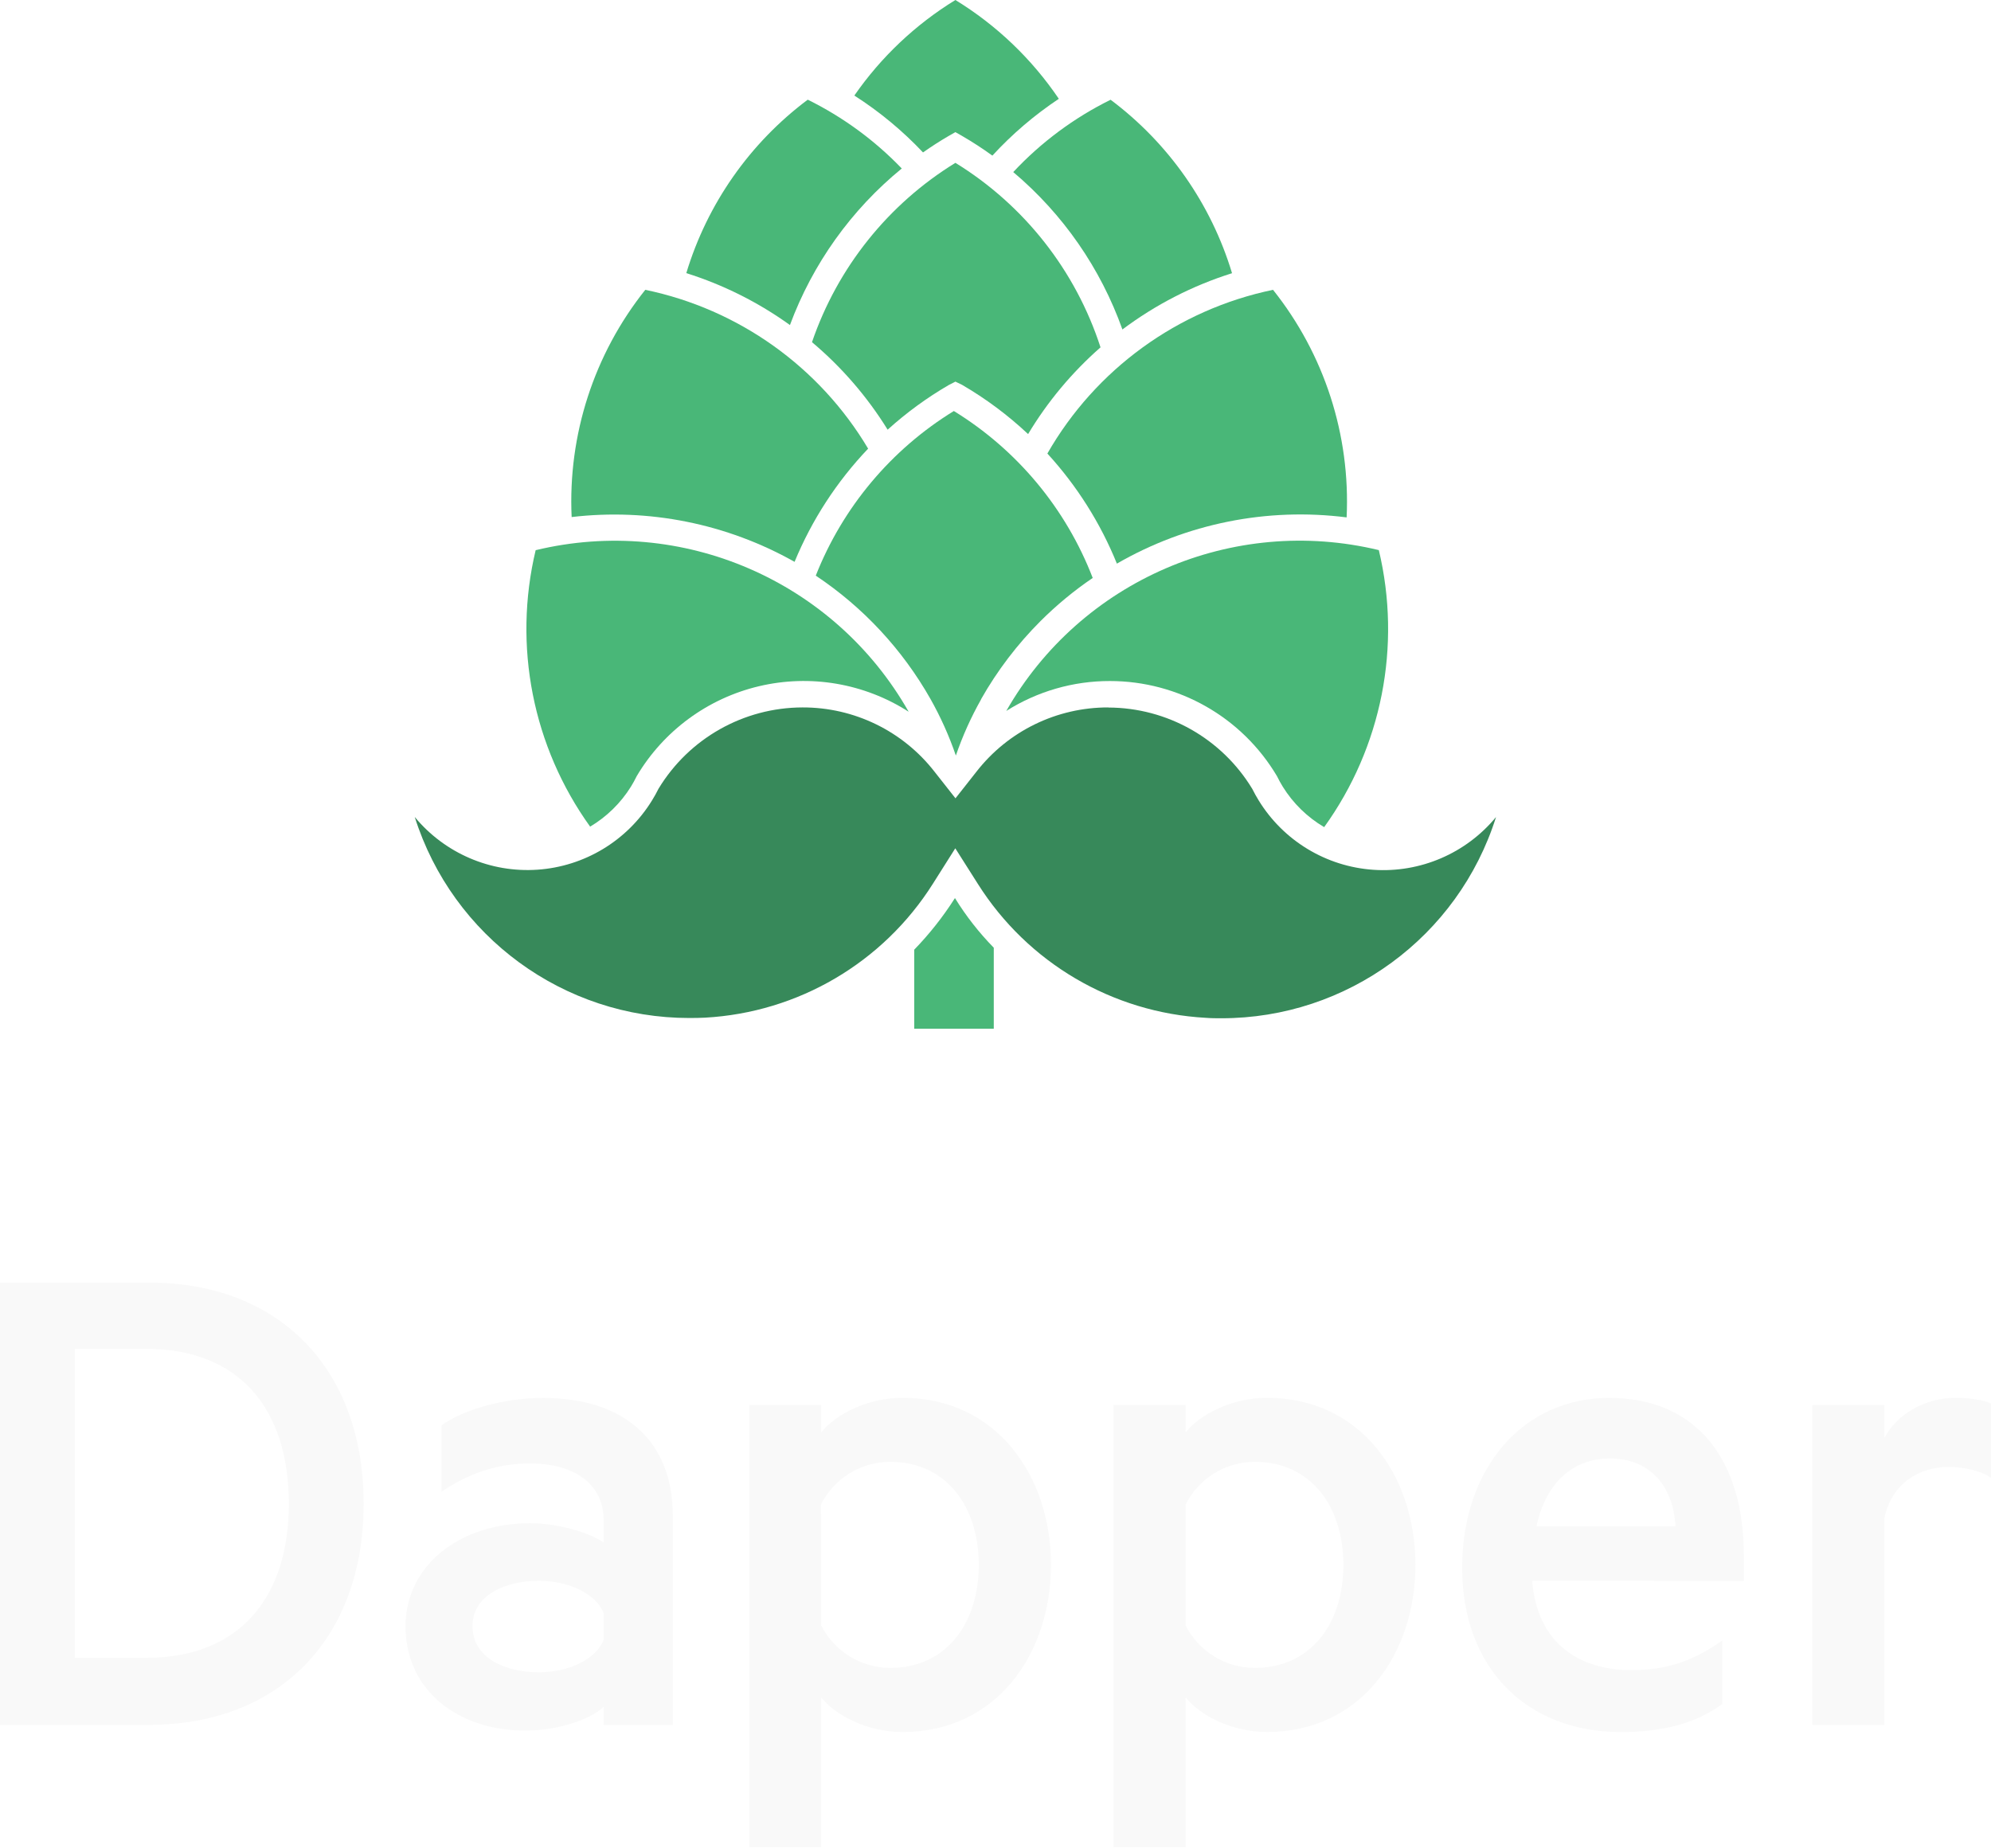
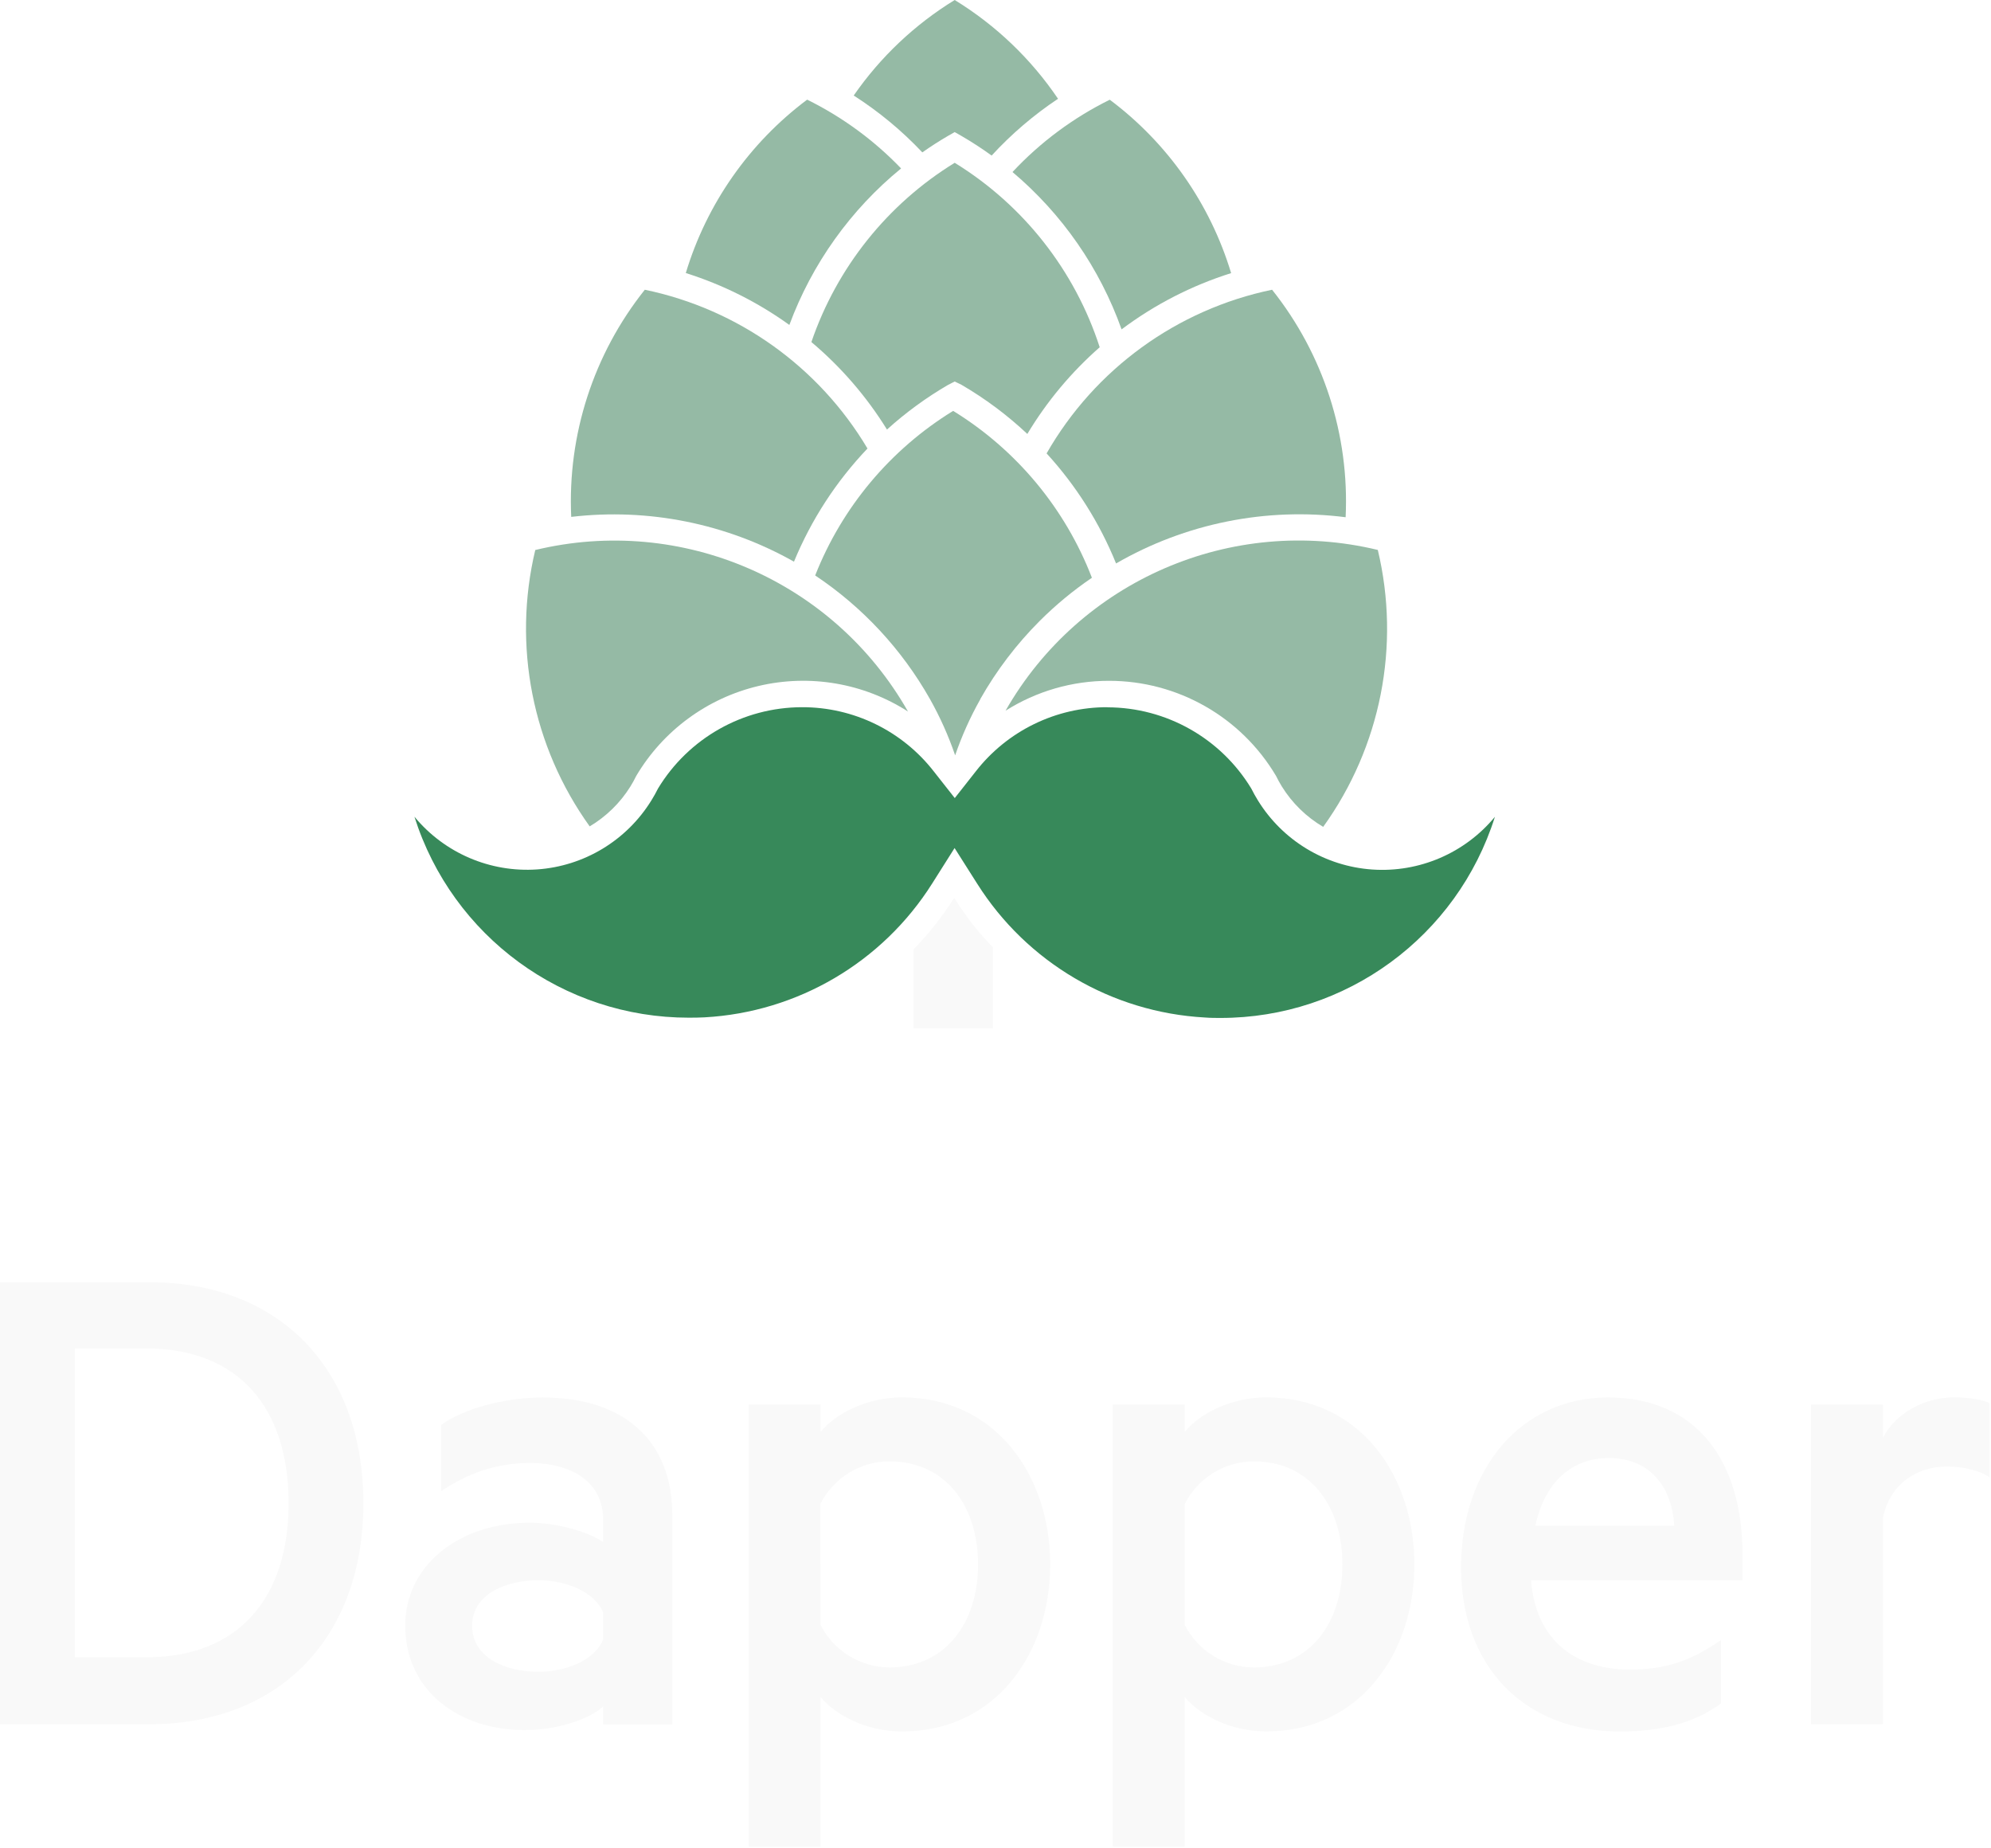
- <svg xmlns="http://www.w3.org/2000/svg" viewBox="0 0 525.61 487.78">
-   <defs>
-     <style>.cls-1{fill:#49b778;}.cls-2{fill:#37895a;}.cls-3{fill:#f9f9f9;}</style>
-   </defs>
-   <g id="Layer_2" data-name="Layer 2">
-     <g id="Layer_1-2" data-name="Layer 1">
-       <path class="cls-1" d="M234.33,113.46a96,96,0,0,1,16.13-11.79l1.76-.9,1.76.85a95.9,95.9,0,0,1,17.43,13,96.64,96.64,0,0,1,19.12-22.9A89.6,89.6,0,0,0,252.22,43a89.59,89.59,0,0,0-37.86,47.35A96.64,96.64,0,0,1,234.33,113.46Z" />
-       <path class="cls-1" d="M296.31,87a96.46,96.46,0,0,1,28.94-14.86,89.55,89.55,0,0,0-32.06-45.8,89.1,89.1,0,0,0-25.7,19.1A96.85,96.85,0,0,1,296.31,87Z" />
-       <path class="cls-1" d="M243.67,40.25c2.19-1.54,4.45-3,6.79-4.36l1.76-1,1.76,1q4.15,2.41,8,5.2a96.37,96.37,0,0,1,17.54-15A89.23,89.23,0,0,0,252.22,0a89.21,89.21,0,0,0-26.68,25.23A96.13,96.13,0,0,1,243.67,40.25Z" />
-       <path class="cls-1" d="M208.54,85.83a96.83,96.83,0,0,1,29.52-41.34,89.07,89.07,0,0,0-24.82-18.17,89.55,89.55,0,0,0-32.06,45.8A96.42,96.42,0,0,1,208.54,85.83Z" />
-       <path class="cls-1" d="M355.5,136.62a89.61,89.61,0,0,0-19.43-60.09,89.63,89.63,0,0,0-59.57,43.23,97,97,0,0,1,18.35,29.07A96.8,96.8,0,0,1,355.5,136.62Z" />
-       <path class="cls-1" d="M209.76,148.36a96.84,96.84,0,0,1,19.42-29.89,89.63,89.63,0,0,0-58.83-41.94,89.6,89.6,0,0,0-19.44,60A96.8,96.8,0,0,1,209.76,148.36Z" />
-       <path class="cls-1" d="M251.81,108.53A89.53,89.53,0,0,0,215.36,152a96,96,0,0,1,30.29,32.59,89.25,89.25,0,0,1,6.69,14.92A88.69,88.69,0,0,1,259,184.68l0-.06A96.36,96.36,0,0,1,274.69,164a95.33,95.33,0,0,1,13.78-11.39A89.53,89.53,0,0,0,251.81,108.53Z" />
-       <path class="cls-1" d="M252.1,237.14a85.3,85.3,0,0,1-10.75,13.63v20.86h21V250.25A74.61,74.61,0,0,1,252.1,237.14Z" />
-       <path class="cls-2" d="M292.58,186.83a44.55,44.55,0,0,1,38,21.46c.54,1.08,1.13,2.14,1.75,3.14a38.6,38.6,0,0,0,62.61,4.32,76,76,0,0,1-72.52,53.13c-1.29,0-2.64,0-4.13-.12a76.08,76.08,0,0,1-60.14-35.36L252.19,224l-5.92,9.37a76.08,76.08,0,0,1-60.14,35.35c-1.2.06-2.51.09-4.13.09a76,76,0,0,1-72.51-53.08,38.6,38.6,0,0,0,62.61-4.33c.62-1,1.21-2.05,1.75-3.14a44.55,44.55,0,0,1,38-21.46,44,44,0,0,1,34.88,17l5.51,7,5.51-7a44,44,0,0,1,34.88-17" />
-       <path class="cls-1" d="M166.55,207.74a31.5,31.5,0,0,0,1.54-2.8,51.27,51.27,0,0,1,71.79-17,89.19,89.19,0,0,0-98.47-42.66,89.5,89.5,0,0,0,14.38,73A31.91,31.91,0,0,0,166.55,207.74Z" />
-       <path class="cls-1" d="M293,179.83a51.27,51.27,0,0,1,44.11,25.11,31.56,31.56,0,0,0,1.54,2.8,31.9,31.9,0,0,0,10.92,10.67A89.56,89.56,0,0,0,364,145.26a89.2,89.2,0,0,0-98.35,42.47A51,51,0,0,1,293,179.83Z" />
-       <path class="cls-3" d="M0,338.68H39.37C73.79,338.68,96,361.5,96,397.07s-22.25,58.38-56.67,58.38H0Zm38.6,99.08c24.53,0,37.65-15.78,37.65-40.7,0-25.1-13.12-40.89-37.65-40.89H19.78v81.58Z" />
-       <path class="cls-3" d="M159.36,401.44c0-9.51-7.61-15-19.4-15-9.13,0-16.54,2.85-23.39,7.42v-17.5c5.52-4,16.16-7.23,26.81-7.23,21.87,0,34.23,11.79,34.23,31v55.34H159.36V450.7c-2.85,2.85-11.22,6.28-20.73,6.28-17.31,0-31.57-10.27-31.57-27.58,0-16,14.26-27.19,32.9-27.19,7.61,0,16,2.66,19.4,5.13Zm0,24.53c-2.09-5.32-9.51-8.56-17.12-8.56-8.56,0-17.5,3.61-17.5,12,0,8.56,8.94,12.17,17.5,12.17,7.61,0,15-3.23,17.12-8.56Z" />
-       <path class="cls-3" d="M216.79,487.78h-19V371h19v7.23c3.8-4.75,12.17-9.13,21.49-9.13,24.72,0,39.17,20.54,39.17,44.12S263,457.35,238.28,457.35c-9.32,0-17.69-4.37-21.49-9.13Zm0-58.57A20.5,20.5,0,0,0,235,440.43c14.64,0,23.39-11.6,23.39-27.19S249.69,386,235,386a20.5,20.5,0,0,0-18.26,11.22Z" />
-       <path class="cls-3" d="M313,487.78H294V371h19v7.23c3.8-4.75,12.17-9.13,21.49-9.13,24.72,0,39.17,20.54,39.17,44.12s-14.45,44.12-39.17,44.12c-9.32,0-17.69-4.37-21.49-9.13Zm0-58.57a20.5,20.5,0,0,0,18.26,11.22c14.64,0,23.39-11.6,23.39-27.19S345.91,386,331.27,386A20.5,20.5,0,0,0,313,397.26Z" />
-       <path class="cls-3" d="M404.48,417.42C405.81,434,417,441,430.53,441c9.51,0,16.16-2.28,24.15-7.8v16.74c-7.23,5.32-16.16,7.42-26.81,7.42C403.15,457.35,386,440.62,386,414c0-26.43,16.16-44.88,38.79-44.88,23.39,0,35.56,16.73,35.56,41.46v6.85ZM405.62,403h36.7c-.57-10.27-6.47-17.88-17.31-17.88C416.65,385.09,408.47,390,405.62,403Z" />
-       <path class="cls-3" d="M525.61,390.22c-2.66-1.9-7.23-2.85-11.22-2.85-7.8,0-15,4.37-16.93,13.5v54.58h-19V371h19v8.75c3.23-6.28,10.65-10.65,18.83-10.65,4.18,0,8,.76,9.32,1.52Z" />
+ <svg xmlns="http://www.w3.org/2000/svg" width="526px" height="488px" viewBox="0 0 526 488" version="1.1">
+   <defs />
+   <g id="Page-1" stroke="none" stroke-width="1" fill="none" fill-rule="evenodd">
+     <g id="wip-logo" fill-rule="nonzero">
+       <g id="Layer_2">
+         <g id="Layer_1-2">
+           <path d="M234.33,113.46 C239.282,108.98 244.688,105.028 250.46,101.67 L252.22,100.77 L253.98,101.62 C260.264,105.279 266.112,109.64 271.41,114.62 C276.56,106.043 283.01,98.318 290.53,91.72 C283.962,71.44 270.379,54.166 252.22,43 C234.481,53.904 221.094,70.647 214.36,90.35 C222.2,96.946 228.94,104.747 234.33,113.46 L234.33,113.46 Z" id="Shape" fill="#95BAA5" />
+           <path d="M296.31,87 C305.046,80.444 314.832,75.419 325.25,72.14 C319.725,53.843 308.49,37.794 293.19,26.34 C283.54,31.102 274.833,37.574 267.49,45.44 C280.608,56.496 290.554,70.839 296.31,87 L296.31,87 Z" id="Shape" fill="#95BAA5" />
+           <path d="M243.67,40.25 C245.86,38.71 248.12,37.25 250.46,35.89 L252.22,34.89 L253.98,35.89 C256.747,37.497 259.413,39.23 261.98,41.09 C267.205,35.405 273.094,30.369 279.52,26.09 C272.385,15.545 263.077,6.649 252.22,2.13162821e-14 C241.673,6.469 232.588,15.061 225.54,25.23 C232.176,29.475 238.265,34.519 243.67,40.25 L243.67,40.25 Z" id="Shape" fill="#95BAA5" />
+           <path d="M208.54,85.83 C214.526,69.668 224.716,55.397 238.06,44.49 C230.903,37.04 222.504,30.891 213.24,26.32 C197.94,37.774 186.705,53.823 181.18,72.12 C190.972,75.204 200.208,79.833 208.54,85.83 L208.54,85.83 Z" id="Shape" fill="#95BAA5" />
+           <path d="M355.5,136.62 C356.53,114.896 349.624,93.538 336.07,76.53 C310.94,81.746 289.251,97.486 276.5,119.76 C284.299,128.28 290.513,138.125 294.85,148.83 C313.187,138.235 334.492,133.946 355.5,136.62 Z" id="Shape" fill="#95BAA5" />
+           <path d="M209.76,148.36 C214.328,137.281 220.913,127.146 229.18,118.47 C216.323,96.855 194.976,81.637 170.35,76.53 C156.812,93.513 149.904,114.835 150.91,136.53 C171.285,134.138 191.892,138.28 209.76,148.36 Z" id="Shape" fill="#95BAA5" />
+           <path d="M251.81,108.53 C235.269,118.686 222.477,133.942 215.36,152 C227.869,160.341 238.245,171.505 245.65,184.59 C248.332,189.348 250.571,194.342 252.34,199.51 C254.101,194.373 256.331,189.409 259,184.68 L259,184.62 C263.278,177.072 268.556,170.136 274.69,164 C278.916,159.78 283.53,155.967 288.47,152.61 C281.412,134.295 268.531,118.808 251.81,108.53 L251.81,108.53 Z" id="Shape" fill="#95BAA5" />
+           <path d="M252.1,237.14 C248.989,242.037 245.388,246.604 241.35,250.77 L241.35,271.63 L262.35,271.63 L262.35,250.25 C258.455,246.276 255.017,241.879 252.1,237.14 L252.1,237.14 Z" id="Shape" fill="#F9F9F9" />
+           <path d="M292.58,186.83 C308.123,186.865 322.524,194.998 330.58,208.29 C331.12,209.37 331.71,210.43 332.33,211.43 C338.865,222.024 350.108,228.816 362.525,229.673 C374.943,230.53 387.012,225.346 394.94,215.75 C384.956,247.391 355.599,268.899 322.42,268.88 C321.13,268.88 319.78,268.88 318.29,268.76 C293.702,267.401 271.293,254.225 258.15,233.4 L252.19,224 L246.27,233.37 C233.125,254.191 210.716,267.363 186.13,268.72 C184.93,268.78 183.62,268.81 182,268.81 C148.838,268.831 119.491,247.348 109.49,215.73 C117.42,225.325 129.489,230.507 141.907,229.648 C154.325,228.79 165.567,221.995 172.1,211.4 C172.72,210.4 173.31,209.35 173.85,208.26 C181.906,194.968 196.307,186.835 211.85,186.8 C225.482,186.757 238.365,193.036 246.73,203.8 L252.24,210.8 L257.75,203.8 C266.115,193.036 278.998,186.757 292.63,186.8" id="Shape" fill="#37895A" />
+           <path d="M166.55,207.74 C167.11,206.833 167.624,205.899 168.09,204.94 C175.185,192.974 186.839,184.405 200.376,181.199 C213.913,177.994 228.172,180.427 239.88,187.94 C220.24,153.355 180.074,135.954 141.41,145.28 C135.383,170.547 140.63,197.186 155.79,218.28 C160.166,215.676 163.856,212.062 166.55,207.74 Z" id="Shape" fill="#95BAA5" />
+           <path d="M293,179.83 C311.106,179.824 327.872,189.369 337.11,204.94 C337.576,205.899 338.09,206.833 338.65,207.74 C341.373,212.128 345.12,215.79 349.57,218.41 C364.784,197.283 370.051,170.582 364,145.26 C325.419,135.962 285.336,153.271 265.65,187.73 C273.832,182.554 283.318,179.814 293,179.83 Z" id="Shape" fill="#95BAA5" />
+           <path d="M0,338.68 L39.37,338.68 C73.79,338.68 96,361.5 96,397.07 C96,432.64 73.75,455.45 39.33,455.45 L0,455.45 L0,338.68 Z M38.6,437.76 C63.13,437.76 76.25,421.98 76.25,397.06 C76.25,371.96 63.13,356.17 38.6,356.17 L19.78,356.17 L19.78,437.75 L38.6,437.76 Z" id="Shape" fill="#F9F9F9" />
+           <path d="M159.36,401.44 C159.36,391.93 151.75,386.44 139.96,386.44 C130.83,386.44 123.42,389.29 116.57,393.86 L116.57,376.36 C122.09,372.36 132.73,369.13 143.38,369.13 C165.25,369.13 177.61,380.92 177.61,400.13 L177.61,455.47 L159.36,455.47 L159.36,450.7 C156.51,453.55 148.14,456.98 138.63,456.98 C121.32,456.98 107.06,446.71 107.06,429.4 C107.06,413.4 121.32,402.21 139.96,402.21 C147.57,402.21 155.96,404.87 159.36,407.34 L159.36,401.44 Z M159.36,425.97 C157.27,420.65 149.85,417.41 142.24,417.41 C133.68,417.41 124.74,421.02 124.74,429.41 C124.74,437.97 133.68,441.58 142.24,441.58 C149.85,441.58 157.24,438.35 159.36,433.02 L159.36,425.97 Z" id="Shape" fill="#F9F9F9" />
+           <path d="M216.79,487.78 L197.79,487.78 L197.79,371 L216.79,371 L216.79,378.23 C220.59,373.48 228.96,369.1 238.28,369.1 C263,369.1 277.45,389.64 277.45,413.22 C277.45,436.8 263,457.35 238.28,457.35 C228.96,457.35 220.59,452.98 216.79,448.22 L216.79,487.78 Z M216.79,429.21 C220.273,436.071 227.305,440.404 235,440.43 C249.64,440.43 258.39,428.83 258.39,413.24 C258.39,397.65 249.69,386 235,386 C227.287,386.007 220.231,390.343 216.74,397.22 L216.79,429.21 Z" id="Shape" fill="#F9F9F9" />
+           <path d="M313,487.78 L294,487.78 L294,371 L313,371 L313,378.23 C316.8,373.48 325.17,369.1 334.49,369.1 C359.21,369.1 373.66,389.64 373.66,413.22 C373.66,436.8 359.21,457.34 334.49,457.34 C325.17,457.34 316.8,452.97 313,448.21 L313,487.78 Z M313,429.21 C316.491,436.087 323.547,440.423 331.26,440.43 C345.9,440.43 354.65,428.83 354.65,413.24 C354.65,397.65 345.91,386 331.27,386 C323.545,386.011 316.482,390.364 313,397.26 L313,429.21 Z" id="Shape" fill="#F9F9F9" />
+           <path d="M404.48,417.42 C405.81,434 417,441 430.53,441 C440.04,441 446.69,438.72 454.68,433.2 L454.68,449.94 C447.45,455.26 438.52,457.36 427.87,457.36 C403.15,457.35 386,440.62 386,414 C386,387.57 402.16,369.12 424.79,369.12 C448.18,369.12 460.35,385.85 460.35,410.58 L460.35,417.43 L404.48,417.42 Z M405.62,403 L442.32,403 C441.75,392.73 435.85,385.12 425.01,385.12 C416.65,385.09 408.47,390 405.62,403 Z" id="Shape" fill="#F9F9F9" />
+           <path d="M525.61,390.22 C522.95,388.32 518.38,387.37 514.39,387.37 C506.59,387.37 499.39,391.74 497.46,400.87 L497.46,455.45 L478.46,455.45 L478.46,371 L497.46,371 L497.46,379.75 C500.69,373.47 508.11,369.1 516.29,369.1 C520.47,369.1 524.29,369.86 525.61,370.62 L525.61,390.22 Z" id="Shape" fill="#F9F9F9" />
+         </g>
+       </g>
    </g>
  </g>
</svg>
